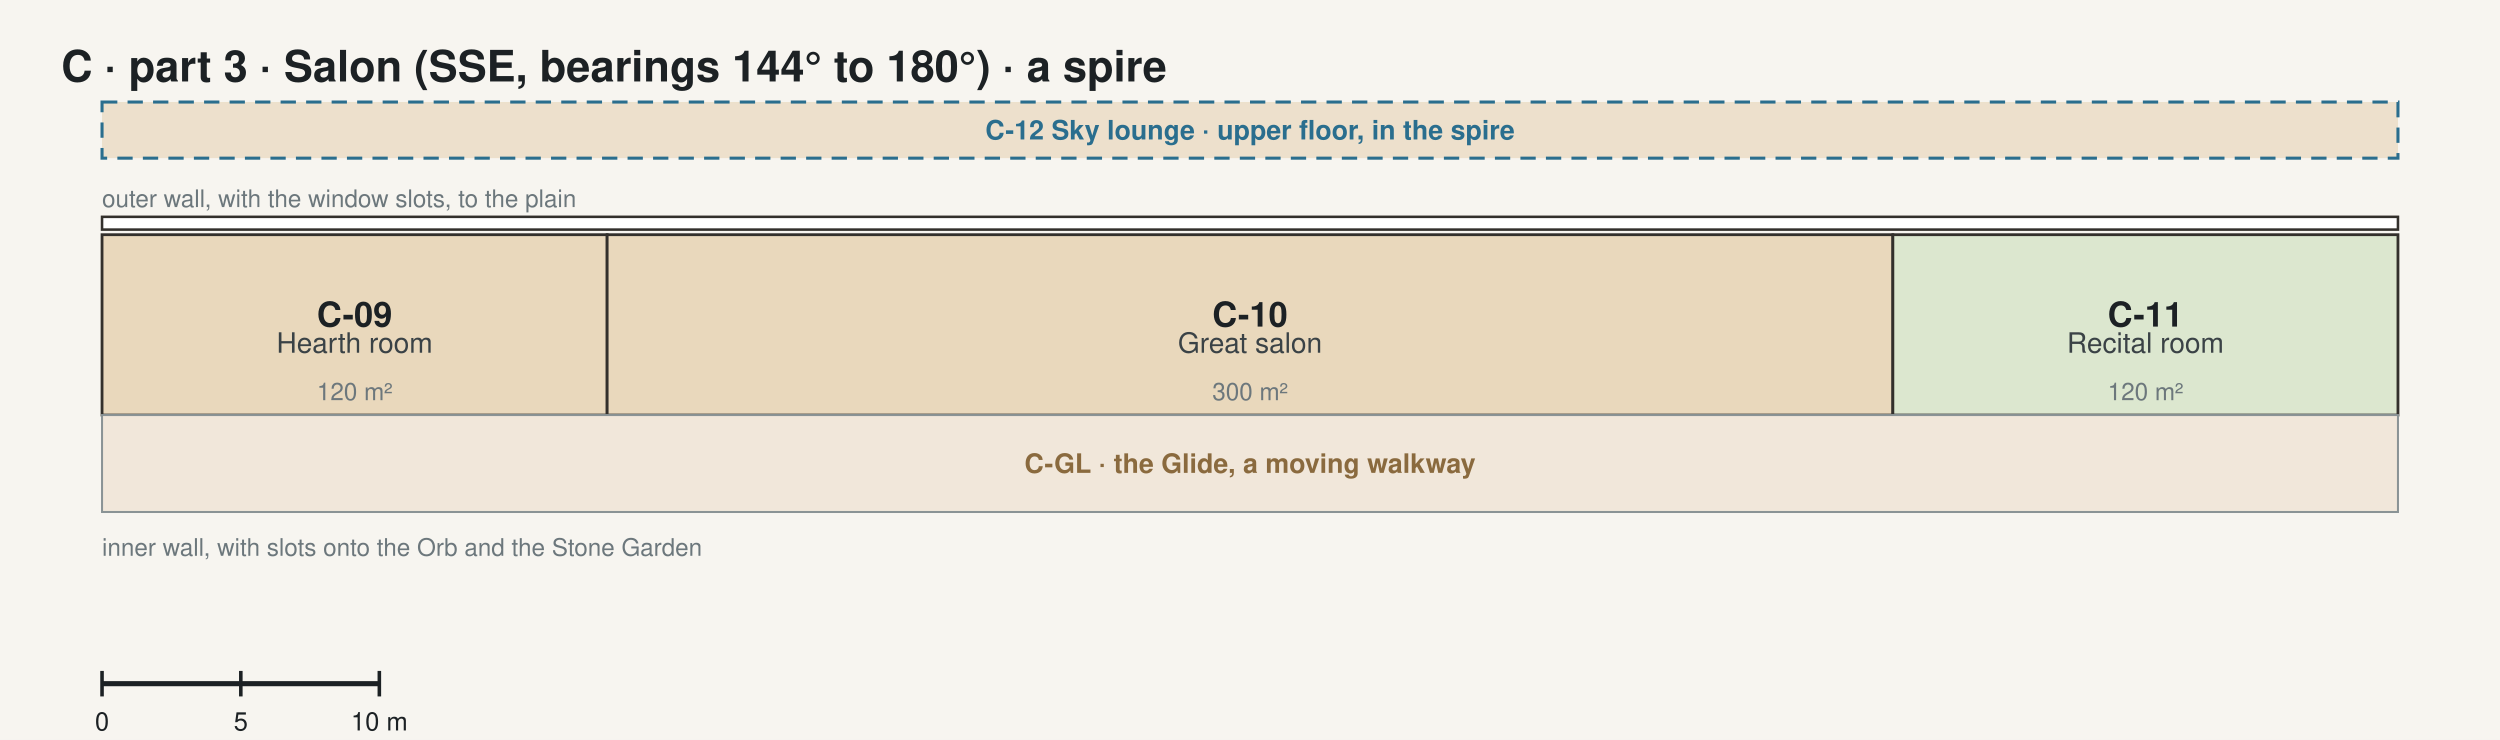
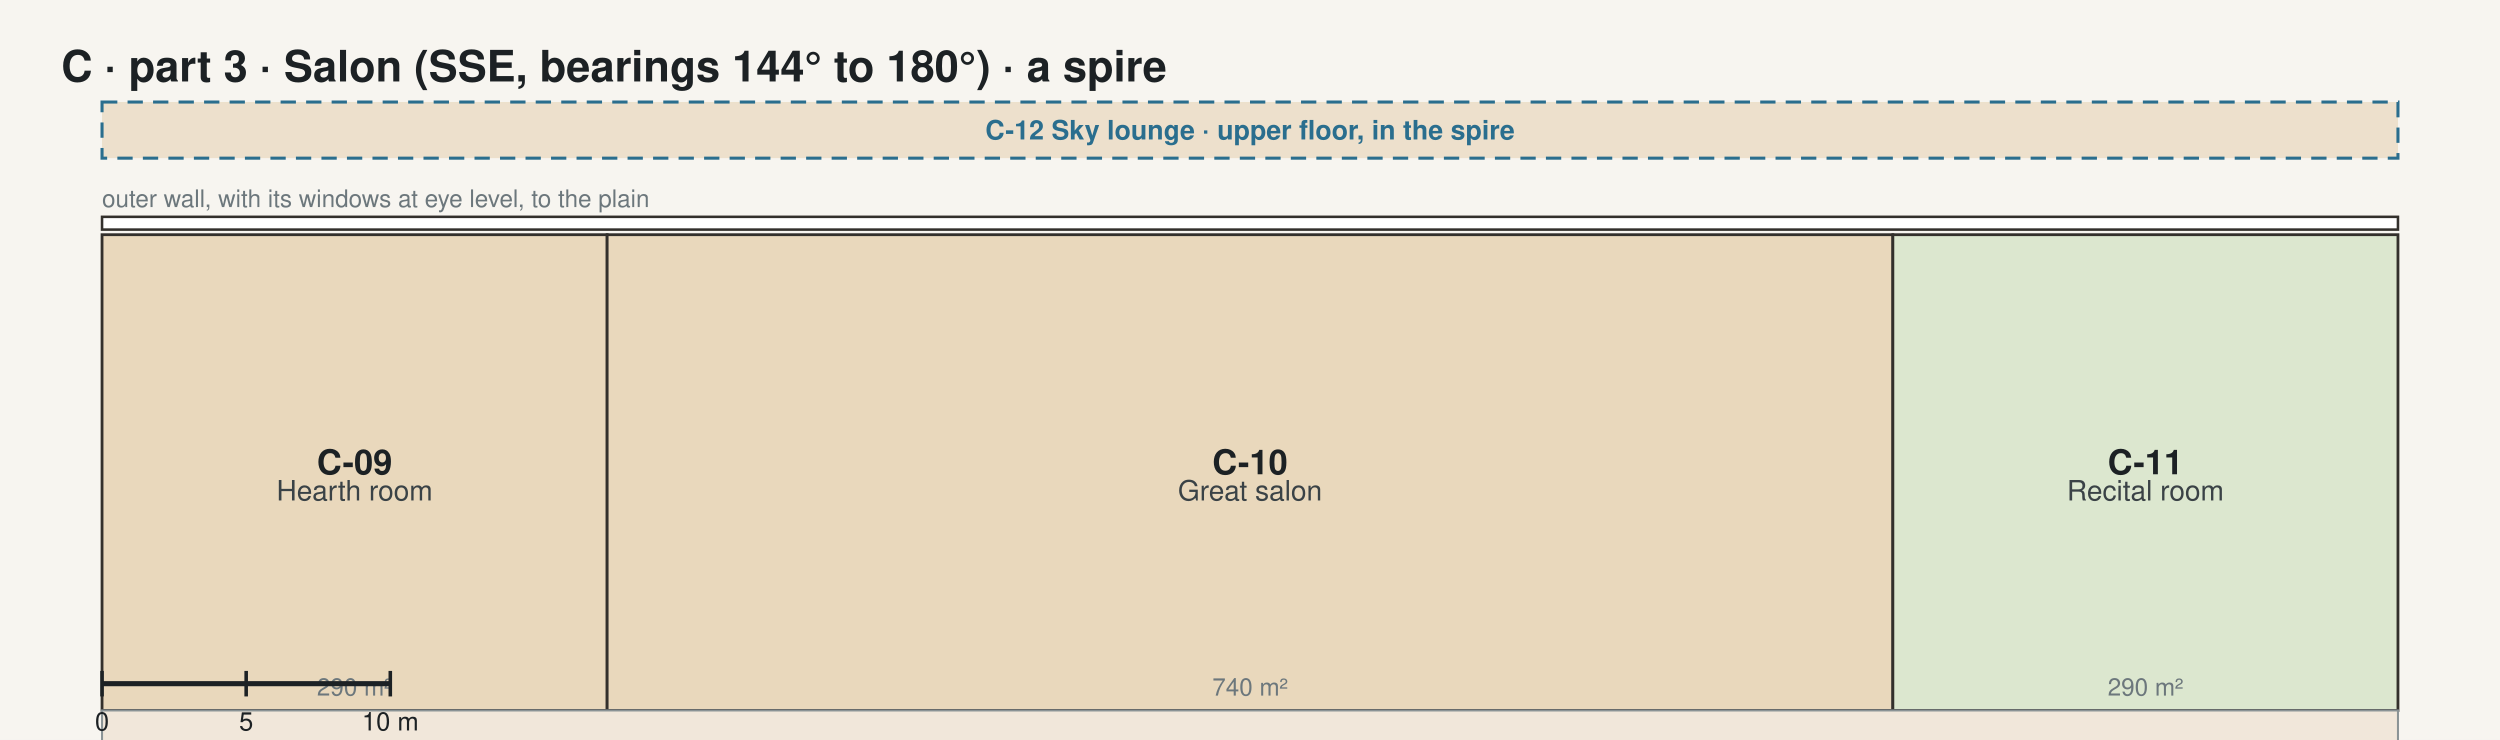
<svg xmlns="http://www.w3.org/2000/svg" viewBox="0 0 980 290" width="980" height="290" font-family="Helvetica, Arial, sans-serif">
  <rect width="980" height="290" fill="#F7F5F0" />
  <text x="24.0" y="26.0" font-size="17.0" font-weight="700" fill="#1C2124" text-anchor="start" dominant-baseline="middle">C · part 3 · Salon (SSE, bearings 144° to 180°) · a spire</text>
  <rect x="40.0" y="85.0" width="900.0" height="5" fill="#FFFFFF" stroke="#33302C" />
-   <text x="40.0" y="78.0" font-size="9.5" font-weight="400" fill="#6C777C" text-anchor="start" dominant-baseline="middle">outer wall, with the window slots, to the plain</text>
-   <polygon data-code="C-09" points="40.0,92.0 238.0,92.0 238.0,162.7 40.0,162.7" fill="#E9D8BC" fill-opacity="1.00" stroke="#33302C" stroke-width="1.10" />
-   <text x="139.0" y="123.3" font-size="13.5" font-weight="700" fill="#1C2124" text-anchor="middle" dominant-baseline="middle">C-09</text>
-   <text x="139.0" y="134.6" font-size="11.0" font-weight="400" fill="#3A4246" text-anchor="middle" dominant-baseline="middle">Hearth room</text>
-   <text x="139.0" y="153.7" font-size="9.5" font-weight="400" fill="#6C777C" text-anchor="middle" dominant-baseline="middle">120 m²</text>
-   <polygon data-code="C-10" points="238.0,92.0 742.0,92.0 742.0,162.7 238.0,162.7" fill="#E9D8BC" fill-opacity="1.00" stroke="#33302C" stroke-width="1.10" />
-   <text x="490.0" y="123.3" font-size="13.5" font-weight="700" fill="#1C2124" text-anchor="middle" dominant-baseline="middle">C-10</text>
-   <text x="490.0" y="134.6" font-size="11.0" font-weight="400" fill="#3A4246" text-anchor="middle" dominant-baseline="middle">Great salon</text>
-   <text x="490.0" y="153.7" font-size="9.5" font-weight="400" fill="#6C777C" text-anchor="middle" dominant-baseline="middle">300 m²</text>
-   <polygon data-code="C-11" points="742.0,92.0 940.0,92.0 940.0,162.7 742.0,162.7" fill="#DCE7CF" fill-opacity="1.00" stroke="#33302C" stroke-width="1.10" />
-   <text x="841.0" y="123.3" font-size="13.5" font-weight="700" fill="#1C2124" text-anchor="middle" dominant-baseline="middle">C-11</text>
-   <text x="841.0" y="134.6" font-size="11.0" font-weight="400" fill="#3A4246" text-anchor="middle" dominant-baseline="middle">Recital room</text>
-   <text x="841.0" y="153.7" font-size="9.5" font-weight="400" fill="#6C777C" text-anchor="middle" dominant-baseline="middle">120 m²</text>
-   <polygon points="40.0,162.7 940.0,162.7 940.0,200.7 40.0,200.7" fill="#F1E7DA" fill-opacity="1.00" stroke="#8A9395" stroke-width="0.80" />
-   <text x="490.0" y="181.7" font-size="10.5" font-weight="700" fill="#8A6A3E" text-anchor="middle" dominant-baseline="middle">C-GL · the Glide, a moving walkway</text>
-   <text x="40.0" y="214.7" font-size="9.5" font-weight="400" fill="#6C777C" text-anchor="start" dominant-baseline="middle">inner wall, with slots onto the Orb and the Stone Garden</text>
+   <text x="40.0" y="78.0" font-size="9.5" font-weight="400" fill="#6C777C" text-anchor="start" dominant-baseline="middle">outer wall, with its windows at eye level, to the plain</text>
+   <polygon data-code="C-09" points="40.0,92.0 238.0,92.0 238.0,278.5 40.0,278.5" fill="#E9D8BC" fill-opacity="1.00" stroke="#33302C" stroke-width="1.10" />
+   <text x="139.0" y="181.2" font-size="13.5" font-weight="700" fill="#1C2124" text-anchor="middle" dominant-baseline="middle">C-09</text>
+   <text x="139.0" y="192.5" font-size="11.0" font-weight="400" fill="#3A4246" text-anchor="middle" dominant-baseline="middle">Hearth room</text>
+   <text x="139.0" y="269.5" font-size="9.5" font-weight="400" fill="#6C777C" text-anchor="middle" dominant-baseline="middle">290 m²</text>
+   <polygon data-code="C-10" points="238.0,92.0 742.0,92.0 742.0,278.5 238.0,278.5" fill="#E9D8BC" fill-opacity="1.00" stroke="#33302C" stroke-width="1.10" />
+   <text x="490.0" y="181.2" font-size="13.5" font-weight="700" fill="#1C2124" text-anchor="middle" dominant-baseline="middle">C-10</text>
+   <text x="490.0" y="192.5" font-size="11.0" font-weight="400" fill="#3A4246" text-anchor="middle" dominant-baseline="middle">Great salon</text>
+   <text x="490.0" y="269.5" font-size="9.5" font-weight="400" fill="#6C777C" text-anchor="middle" dominant-baseline="middle">740 m²</text>
+   <polygon data-code="C-11" points="742.0,92.0 940.0,92.0 940.0,278.5 742.0,278.5" fill="#DCE7CF" fill-opacity="1.00" stroke="#33302C" stroke-width="1.10" />
+   <text x="841.0" y="181.2" font-size="13.5" font-weight="700" fill="#1C2124" text-anchor="middle" dominant-baseline="middle">C-11</text>
+   <text x="841.0" y="192.5" font-size="11.0" font-weight="400" fill="#3A4246" text-anchor="middle" dominant-baseline="middle">Recital room</text>
+   <text x="841.0" y="269.5" font-size="9.5" font-weight="400" fill="#6C777C" text-anchor="middle" dominant-baseline="middle">290 m²</text>
+   <polygon points="40.0,278.5 940.0,278.5 940.0,318.0 40.0,318.0" fill="#F1E7DA" fill-opacity="1.00" stroke="#8A9395" stroke-width="0.80" />
+   <text x="490.0" y="298.2" font-size="10.5" font-weight="700" fill="#8A6A3E" text-anchor="middle" dominant-baseline="middle">C-GL · the Glide, a moving walkway</text>
+   <text x="40.0" y="332.0" font-size="9.5" font-weight="400" fill="#6C777C" text-anchor="start" dominant-baseline="middle">inner wall, with windows onto the Orb and the Stone Garden</text>
  <polygon data-code="C-12" points="40.0,40.0 940.0,40.0 940.0,62.0 40.0,62.0" fill="#E9D8BC" fill-opacity="0.70" stroke="#2A6E8E" stroke-width="1.20" stroke-dasharray="6 4" />
  <text x="490.0" y="51.0" font-size="10.5" font-weight="700" fill="#2A6E8E" text-anchor="middle" dominant-baseline="middle">C-12 Sky lounge · upper floor, in the spire</text>
-   <line x1="40.0" y1="268.0" x2="148.7" y2="268.0" stroke="#1C2124" stroke-width="2" />
+   <line x1="40.0" y1="268.0" x2="153.0" y2="268.0" stroke="#1C2124" stroke-width="2" />
  <line x1="40.0" y1="263.0" x2="40.0" y2="273.0" stroke="#1C2124" stroke-width="1.4" />
-   <line x1="94.4" y1="263.0" x2="94.4" y2="273.0" stroke="#1C2124" stroke-width="1.4" />
-   <line x1="148.7" y1="263.0" x2="148.7" y2="273.0" stroke="#1C2124" stroke-width="1.4" />
+   <line x1="96.5" y1="263.0" x2="96.5" y2="273.0" stroke="#1C2124" stroke-width="1.4" />
+   <line x1="153.0" y1="263.0" x2="153.0" y2="273.0" stroke="#1C2124" stroke-width="1.4" />
  <text x="40.0" y="283.0" font-size="10.0" font-weight="400" fill="#1C2124" text-anchor="middle" dominant-baseline="middle">0</text>
-   <text x="94.4" y="283.0" font-size="10.0" font-weight="400" fill="#1C2124" text-anchor="middle" dominant-baseline="middle">5</text>
-   <text x="148.7" y="283.0" font-size="10.0" font-weight="400" fill="#1C2124" text-anchor="middle" dominant-baseline="middle">10 m</text>
+   <text x="96.5" y="283.0" font-size="10.0" font-weight="400" fill="#1C2124" text-anchor="middle" dominant-baseline="middle">5</text>
+   <text x="153.0" y="283.0" font-size="10.0" font-weight="400" fill="#1C2124" text-anchor="middle" dominant-baseline="middle">10 m</text>
</svg>
